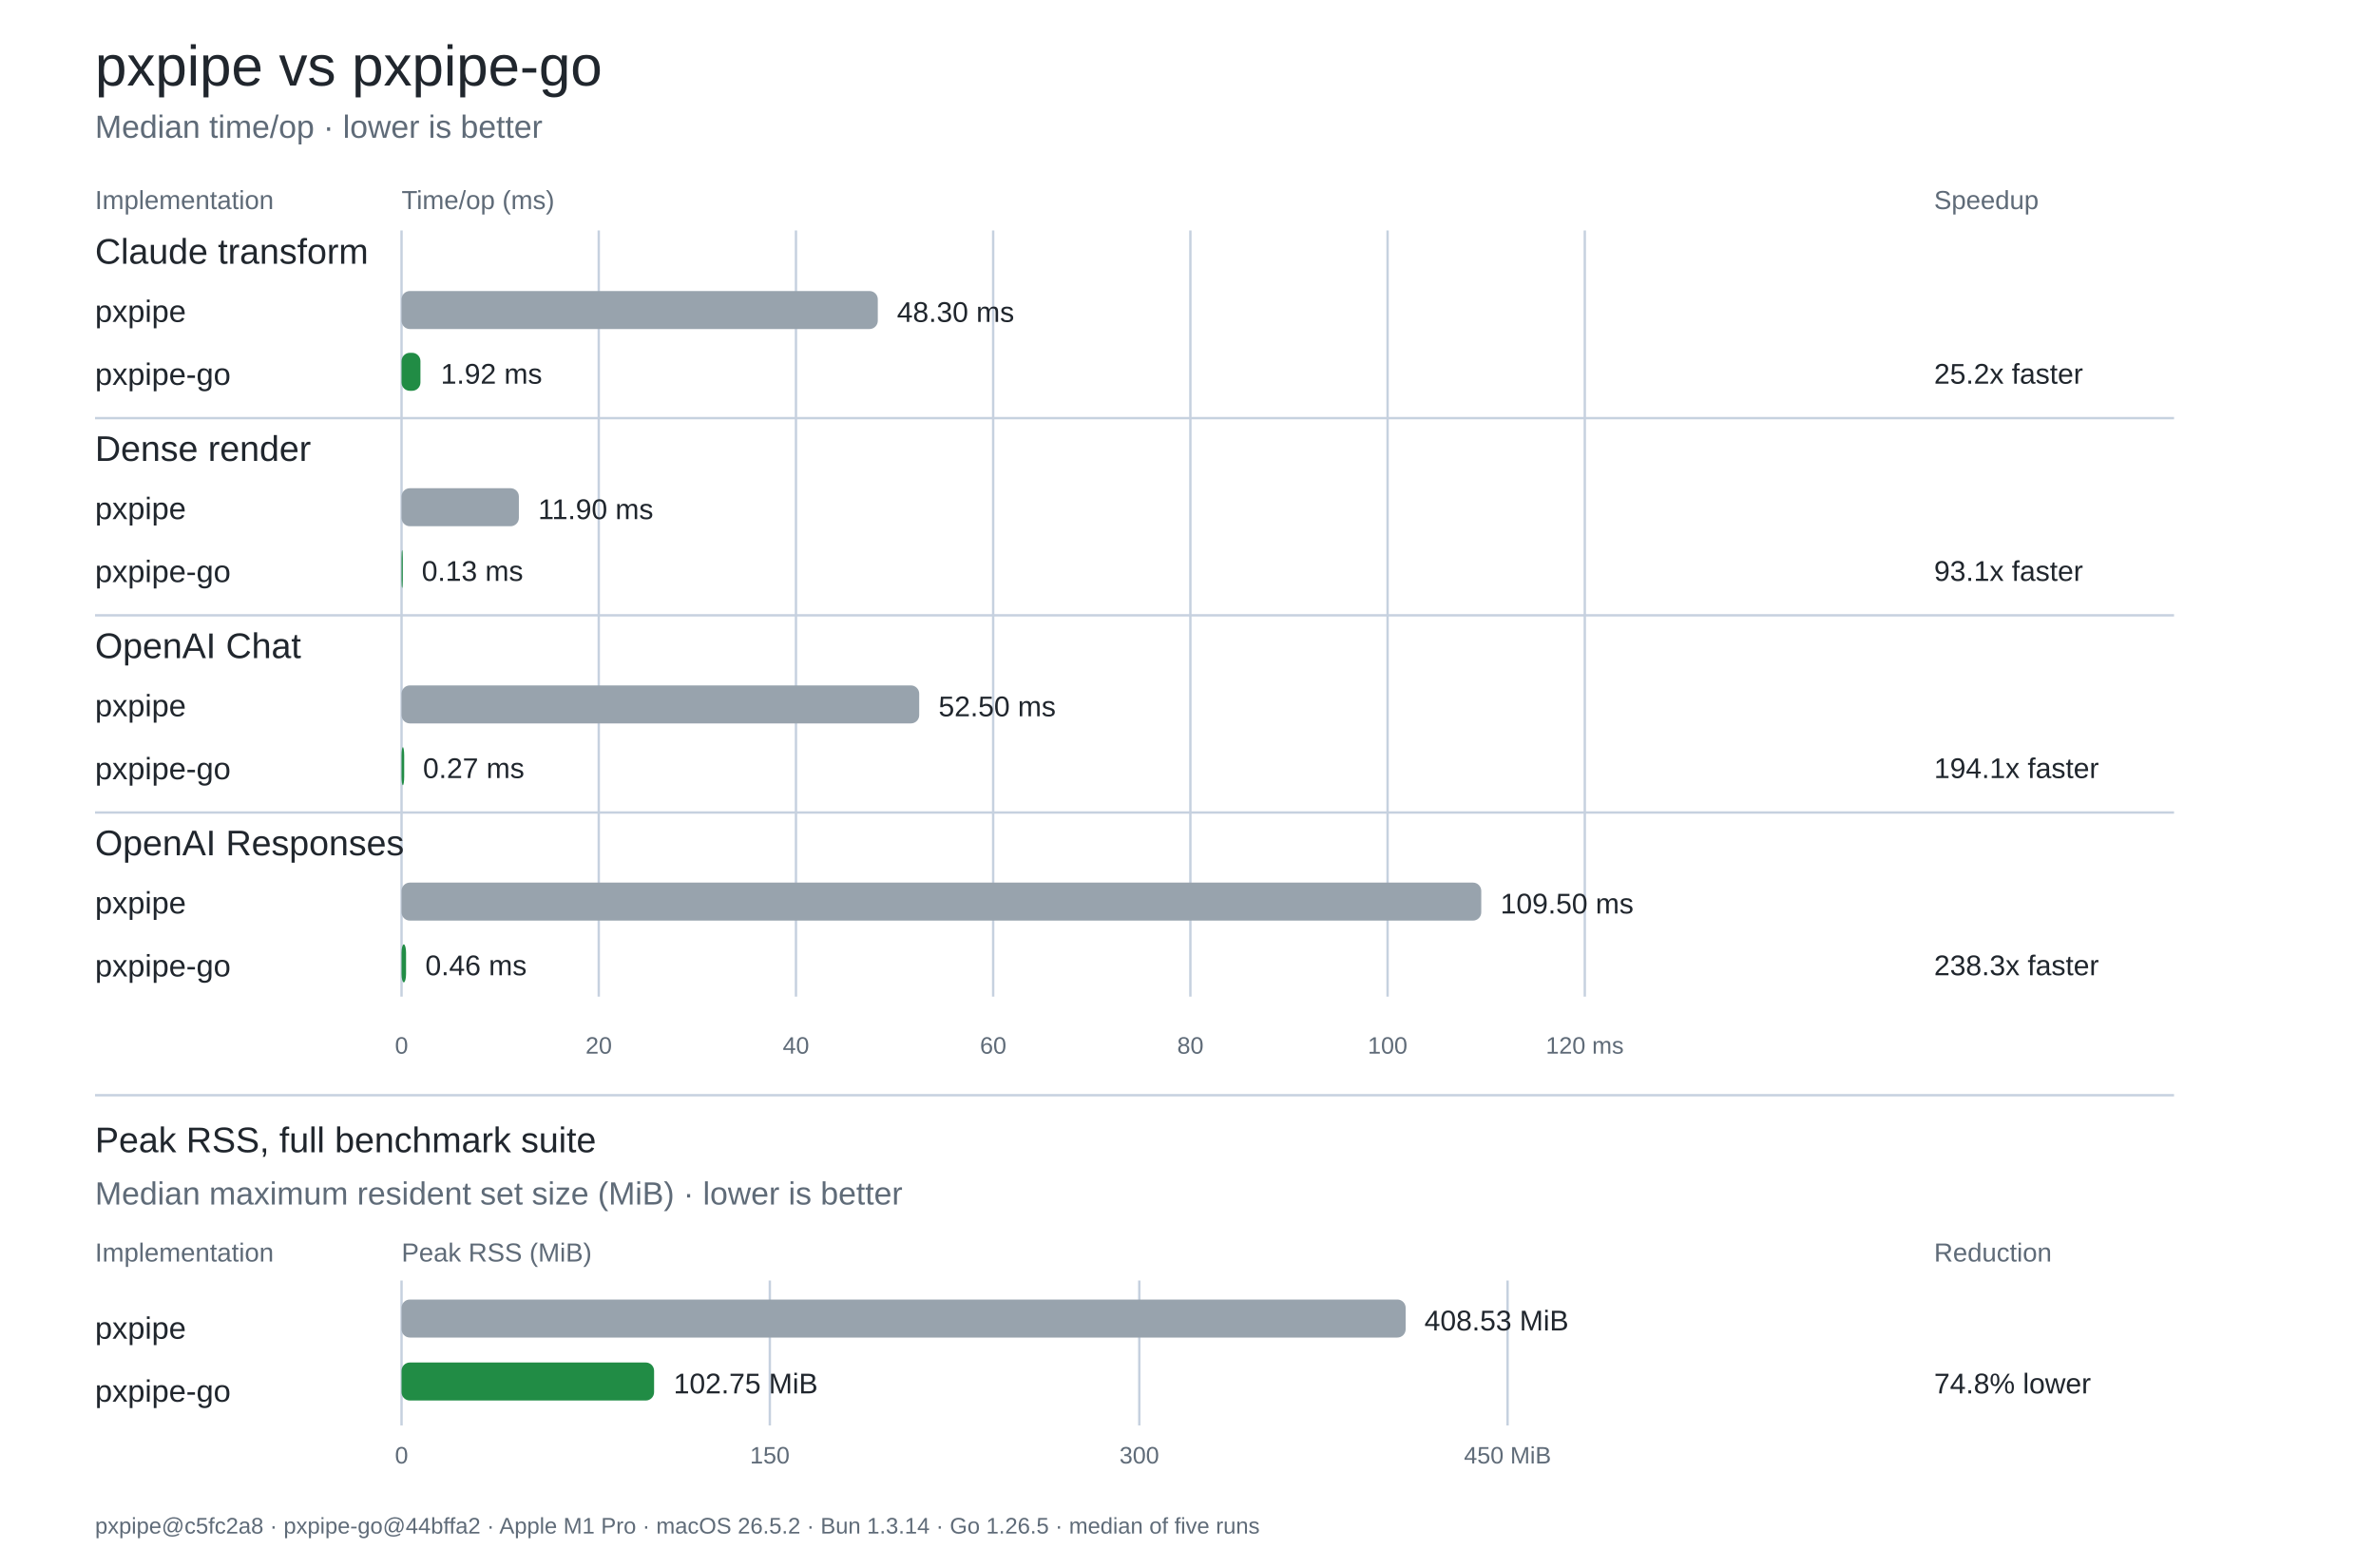
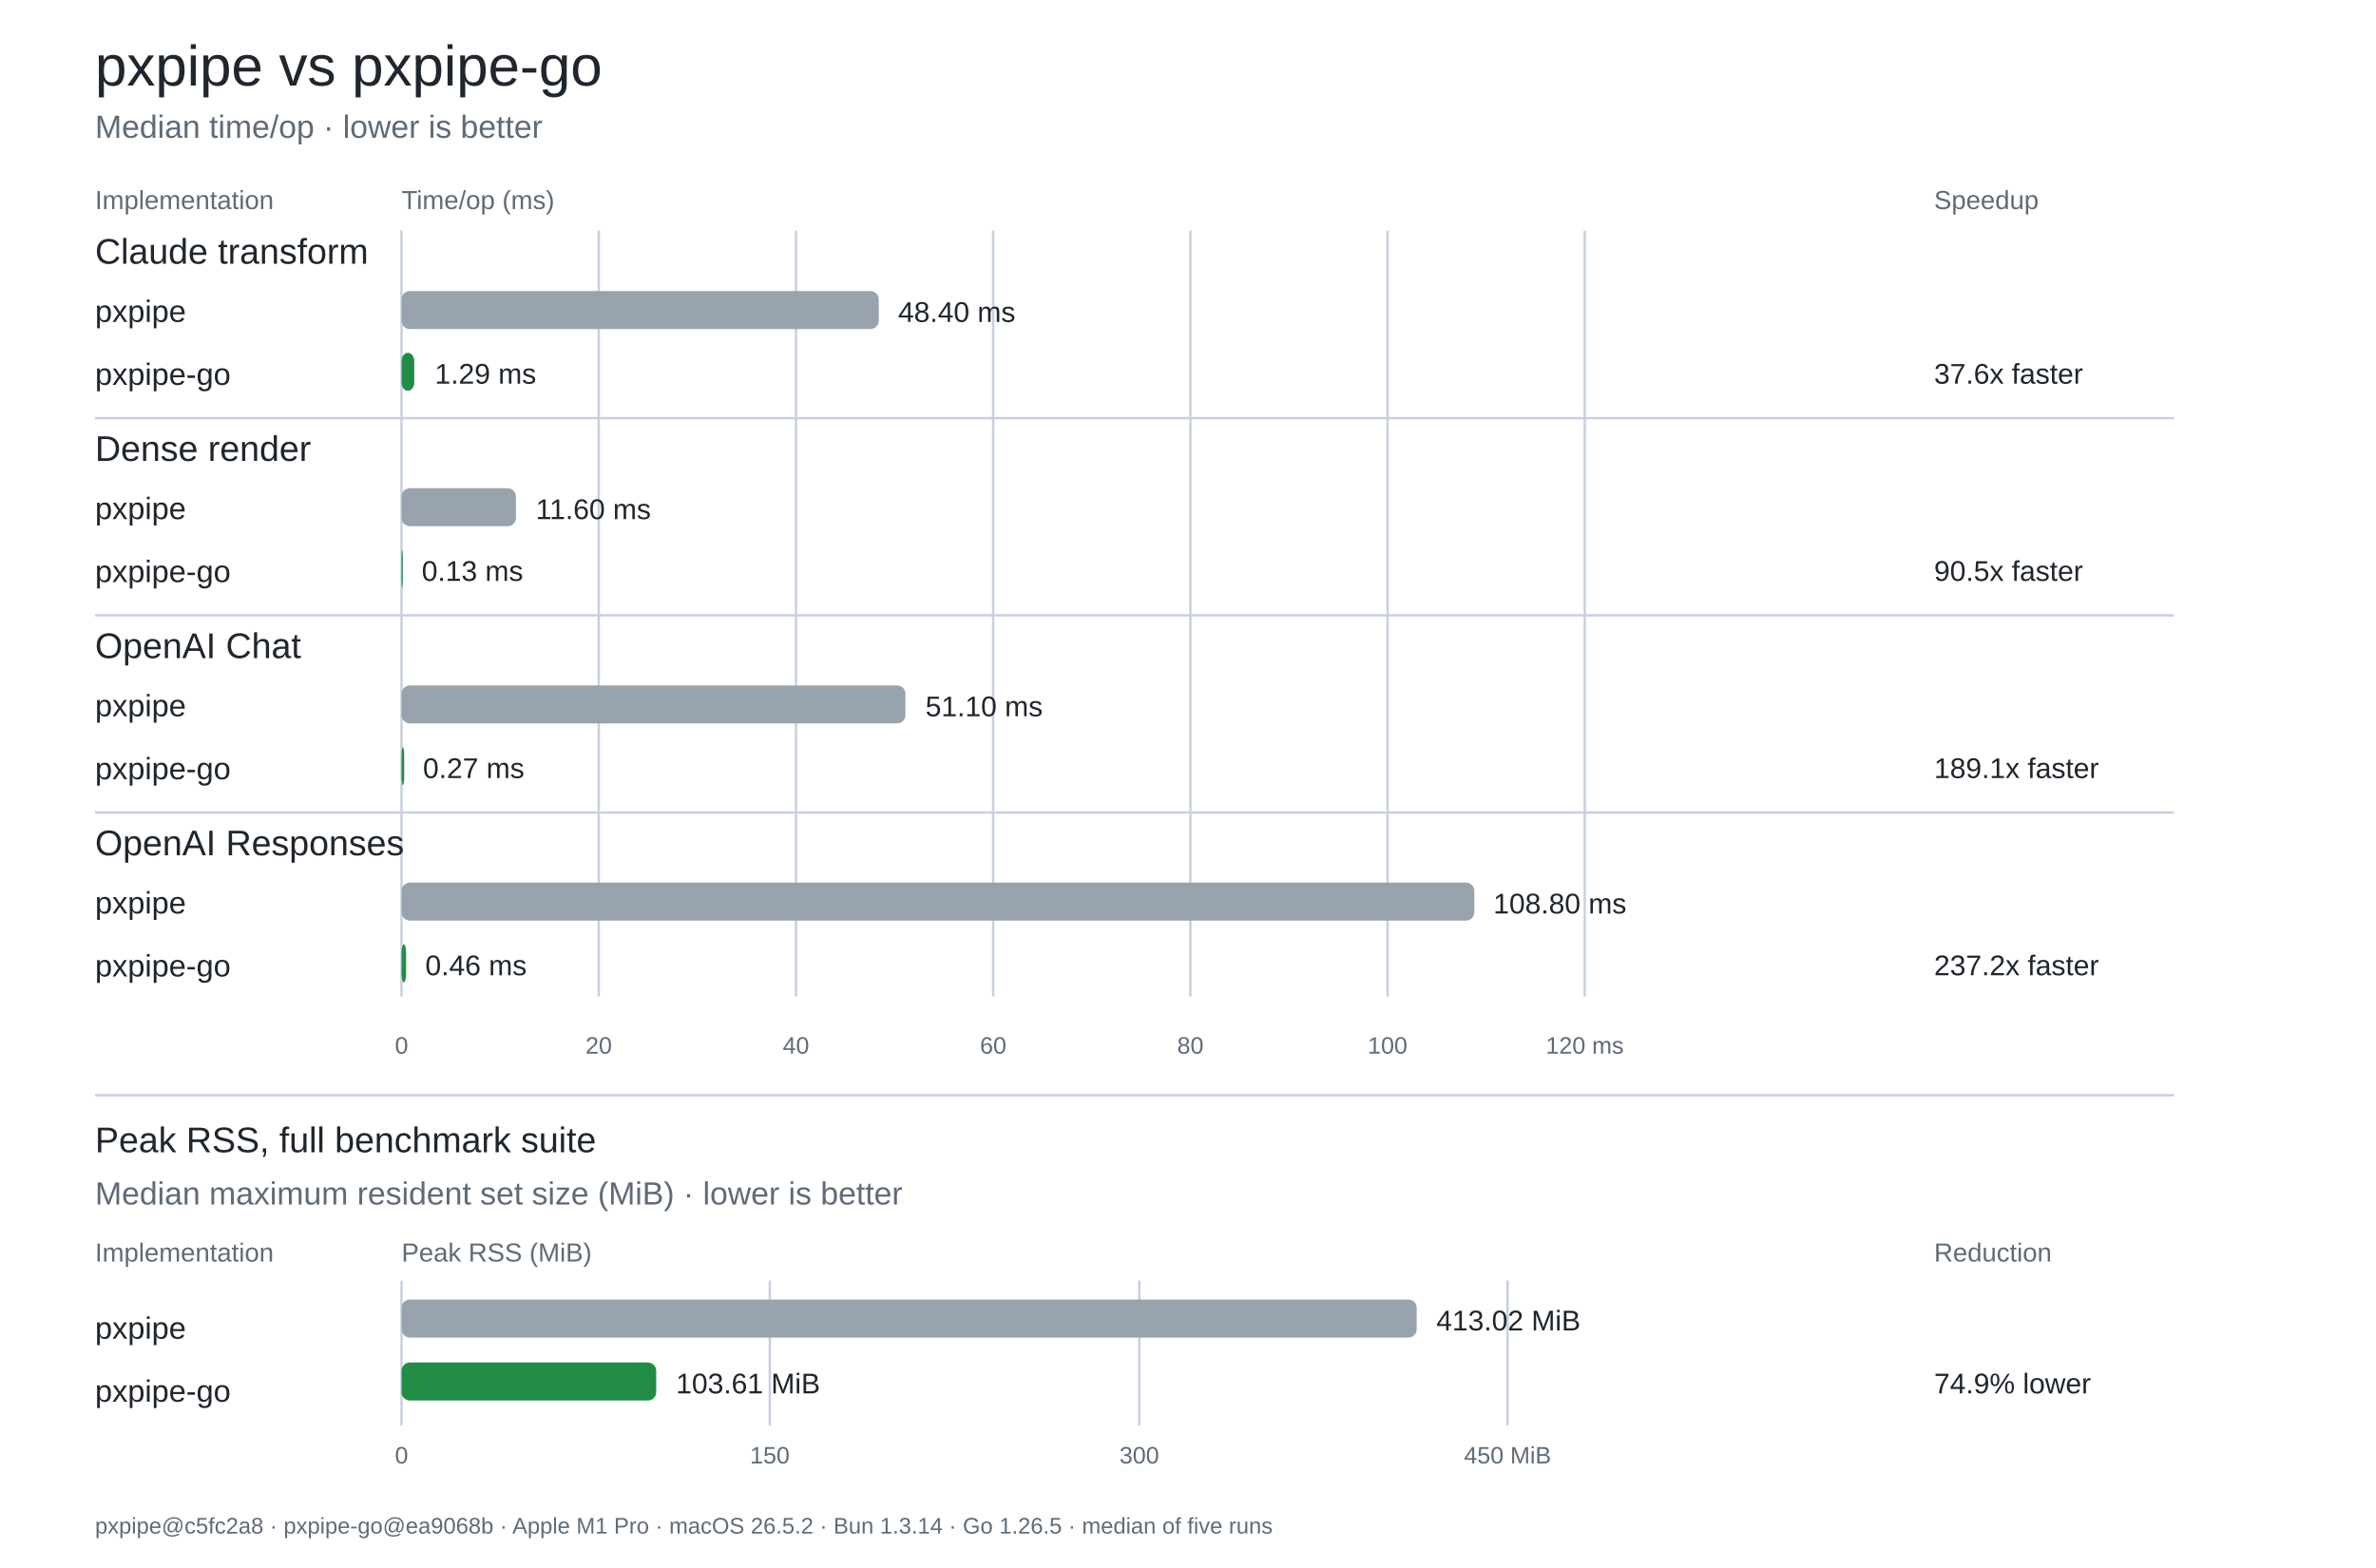
<svg xmlns="http://www.w3.org/2000/svg" width="2000" height="1320" viewBox="0 0 2000 1320">
  <rect width="2000" height="1320" fill="#ffffff" />
  <g font-family="-apple-system, BlinkMacSystemFont, 'Segoe UI', Arial, sans-serif" fill="#20262d">
    <text x="80" y="72" font-size="48" font-weight="500">pxpipe vs pxpipe-go</text>
    <text x="80" y="116" font-size="27" fill="#5f6b78">Median time/op · lower is better</text>
    <text x="80" y="176" font-size="22" fill="#5f6b78">Implementation</text>
    <text x="338" y="176" font-size="22" fill="#5f6b78">Time/op (ms)</text>
    <text x="1628" y="176" font-size="22" fill="#5f6b78">Speedup</text>
    <g stroke="#c6d1df" stroke-width="2">
      <line x1="338" y1="194" x2="338" y2="839" />
      <line x1="504" y1="194" x2="504" y2="839" />
      <line x1="670" y1="194" x2="670" y2="839" />
      <line x1="836" y1="194" x2="836" y2="839" />
      <line x1="1002" y1="194" x2="1002" y2="839" />
      <line x1="1168" y1="194" x2="1168" y2="839" />
      <line x1="1334" y1="194" x2="1334" y2="839" />
      <line x1="80" y1="352" x2="1830" y2="352" />
      <line x1="80" y1="518" x2="1830" y2="518" />
      <line x1="80" y1="684" x2="1830" y2="684" />
    </g>
    <text x="80" y="222" font-size="30">Claude transform</text>
    <text x="80" y="271" font-size="26">pxpipe</text>
-     <rect x="338" y="245" width="400.89" height="32" rx="7" fill="#98a3ad" />
-     <text x="755" y="271" font-size="24">48.30 ms</text>
+     <rect x="338" y="245" width="401.72" height="32" rx="7" fill="#98a3ad" />
+     <text x="756" y="271" font-size="24">48.40 ms</text>
    <text x="80" y="324" font-size="26">pxpipe-go</text>
-     <rect x="338" y="297" width="15.91" height="32" rx="7" fill="#218c45" />
-     <text x="371" y="323" font-size="24">1.92 ms</text>
-     <text x="1628" y="323" font-size="24">25.2x faster</text>
+     <rect x="338" y="297" width="10.71" height="32" rx="7" fill="#218c45" />
+     <text x="366" y="323" font-size="24">1.29 ms</text>
+     <text x="1628" y="323" font-size="24">37.6x faster</text>
    <text x="80" y="388" font-size="30">Dense render</text>
    <text x="80" y="437" font-size="26">pxpipe</text>
-     <rect x="338" y="411" width="98.77" height="32" rx="7" fill="#98a3ad" />
-     <text x="453" y="437" font-size="24">11.90 ms</text>
+     <rect x="338" y="411" width="96.28" height="32" rx="7" fill="#98a3ad" />
+     <text x="451" y="437" font-size="24">11.60 ms</text>
    <text x="80" y="490" font-size="26">pxpipe-go</text>
-     <rect x="338" y="463" width="1.06" height="32" rx="7" fill="#218c45" />
+     <rect x="338" y="463" width="1.08" height="32" rx="7" fill="#218c45" />
    <text x="355" y="489" font-size="24">0.13 ms</text>
-     <text x="1628" y="489" font-size="24">93.1x faster</text>
+     <text x="1628" y="489" font-size="24">90.5x faster</text>
    <text x="80" y="554" font-size="30">OpenAI Chat</text>
    <text x="80" y="603" font-size="26">pxpipe</text>
-     <rect x="338" y="577" width="435.75" height="32" rx="7" fill="#98a3ad" />
-     <text x="790" y="603" font-size="24">52.50 ms</text>
+     <rect x="338" y="577" width="424.13" height="32" rx="7" fill="#98a3ad" />
+     <text x="779" y="603" font-size="24">51.10 ms</text>
    <text x="80" y="656" font-size="26">pxpipe-go</text>
    <rect x="338" y="629" width="2.24" height="32" rx="7" fill="#218c45" />
    <text x="356" y="655" font-size="24">0.27 ms</text>
-     <text x="1628" y="655" font-size="24">194.1x faster</text>
+     <text x="1628" y="655" font-size="24">189.1x faster</text>
    <text x="80" y="720" font-size="30">OpenAI Responses</text>
    <text x="80" y="769" font-size="26">pxpipe</text>
-     <rect x="338" y="743" width="908.85" height="32" rx="7" fill="#98a3ad" />
-     <text x="1263" y="769" font-size="24">109.50 ms</text>
+     <rect x="338" y="743" width="903.04" height="32" rx="7" fill="#98a3ad" />
+     <text x="1257" y="769" font-size="24">108.80 ms</text>
    <text x="80" y="822" font-size="26">pxpipe-go</text>
-     <rect x="338" y="795" width="3.81" height="32" rx="7" fill="#218c45" />
+     <rect x="338" y="795" width="3.82" height="32" rx="7" fill="#218c45" />
    <text x="358" y="821" font-size="24">0.46 ms</text>
-     <text x="1628" y="821" font-size="24">238.3x faster</text>
+     <text x="1628" y="821" font-size="24">237.2x faster</text>
    <g font-size="20" fill="#5f6b78" text-anchor="middle">
      <text x="338" y="887">0</text>
      <text x="504" y="887">20</text>
      <text x="670" y="887">40</text>
      <text x="836" y="887">60</text>
      <text x="1002" y="887">80</text>
      <text x="1168" y="887">100</text>
      <text x="1334" y="887">120 ms</text>
    </g>
    <line x1="80" y1="922" x2="1830" y2="922" stroke="#c6d1df" stroke-width="2" />
    <text x="80" y="970" font-size="30">Peak RSS, full benchmark suite</text>
    <text x="80" y="1014" font-size="27" fill="#5f6b78">Median maximum resident set size (MiB) · lower is better</text>
    <text x="80" y="1062" font-size="22" fill="#5f6b78">Implementation</text>
    <text x="338" y="1062" font-size="22" fill="#5f6b78">Peak RSS (MiB)</text>
    <text x="1628" y="1062" font-size="22" fill="#5f6b78">Reduction</text>
    <g stroke="#c6d1df" stroke-width="2">
      <line x1="338" y1="1078" x2="338" y2="1200" />
      <line x1="648" y1="1078" x2="648" y2="1200" />
      <line x1="959" y1="1078" x2="959" y2="1200" />
      <line x1="1269" y1="1078" x2="1269" y2="1200" />
    </g>
    <text x="80" y="1127" font-size="26">pxpipe</text>
-     <rect x="338" y="1094" width="845.21" height="32" rx="7" fill="#98a3ad" />
-     <text x="1199" y="1120" font-size="24">408.53 MiB</text>
+     <rect x="338" y="1094" width="854.49" height="32" rx="7" fill="#98a3ad" />
+     <text x="1209" y="1120" font-size="24">413.02 MiB</text>
    <text x="80" y="1180" font-size="26">pxpipe-go</text>
-     <rect x="338" y="1147" width="212.58" height="32" rx="7" fill="#218c45" />
-     <text x="567" y="1173" font-size="24">102.75 MiB</text>
-     <text x="1628" y="1173" font-size="24">74.8% lower</text>
+     <rect x="338" y="1147" width="214.36" height="32" rx="7" fill="#218c45" />
+     <text x="569" y="1173" font-size="24">103.61 MiB</text>
+     <text x="1628" y="1173" font-size="24">74.9% lower</text>
    <g font-size="20" fill="#5f6b78" text-anchor="middle">
      <text x="338" y="1232">0</text>
      <text x="648" y="1232">150</text>
      <text x="959" y="1232">300</text>
      <text x="1269" y="1232">450 MiB</text>
    </g>
-     <text x="80" y="1291" font-size="19" fill="#5f6b78">pxpipe@c5fc2a8 · pxpipe-go@44bffa2 · Apple M1 Pro · macOS 26.5.2 · Bun 1.3.14 · Go 1.26.5 · median of five runs</text>
+     <text x="80" y="1291" font-size="19" fill="#5f6b78">pxpipe@c5fc2a8 · pxpipe-go@ea9068b · Apple M1 Pro · macOS 26.5.2 · Bun 1.3.14 · Go 1.26.5 · median of five runs</text>
  </g>
</svg>
